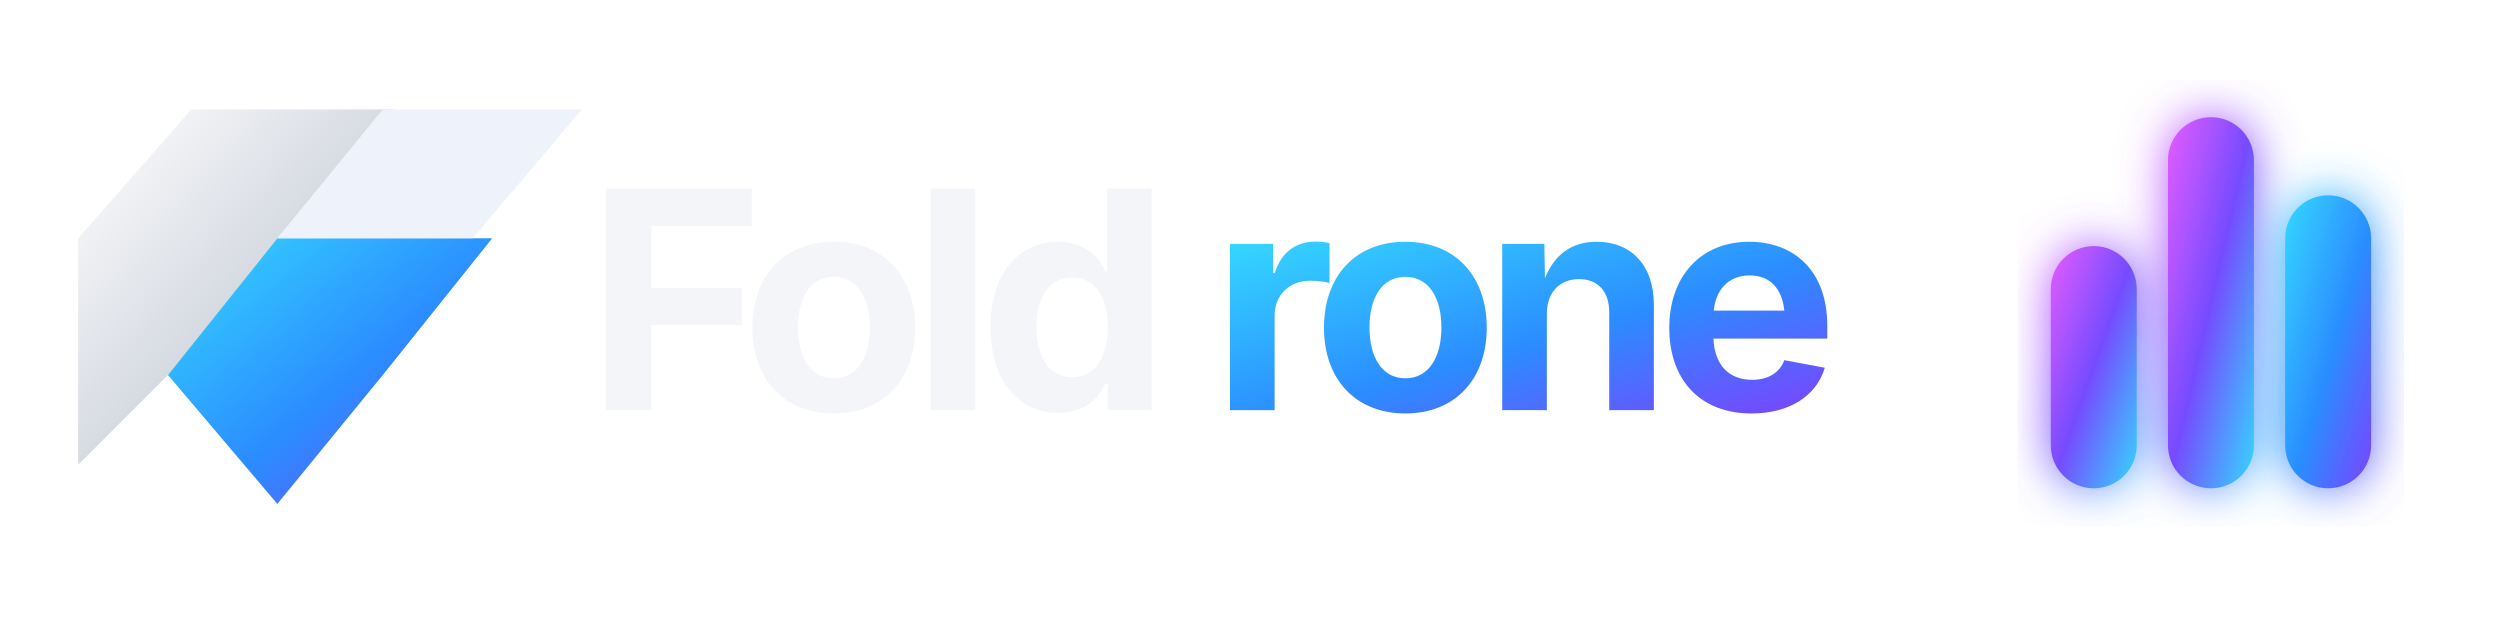
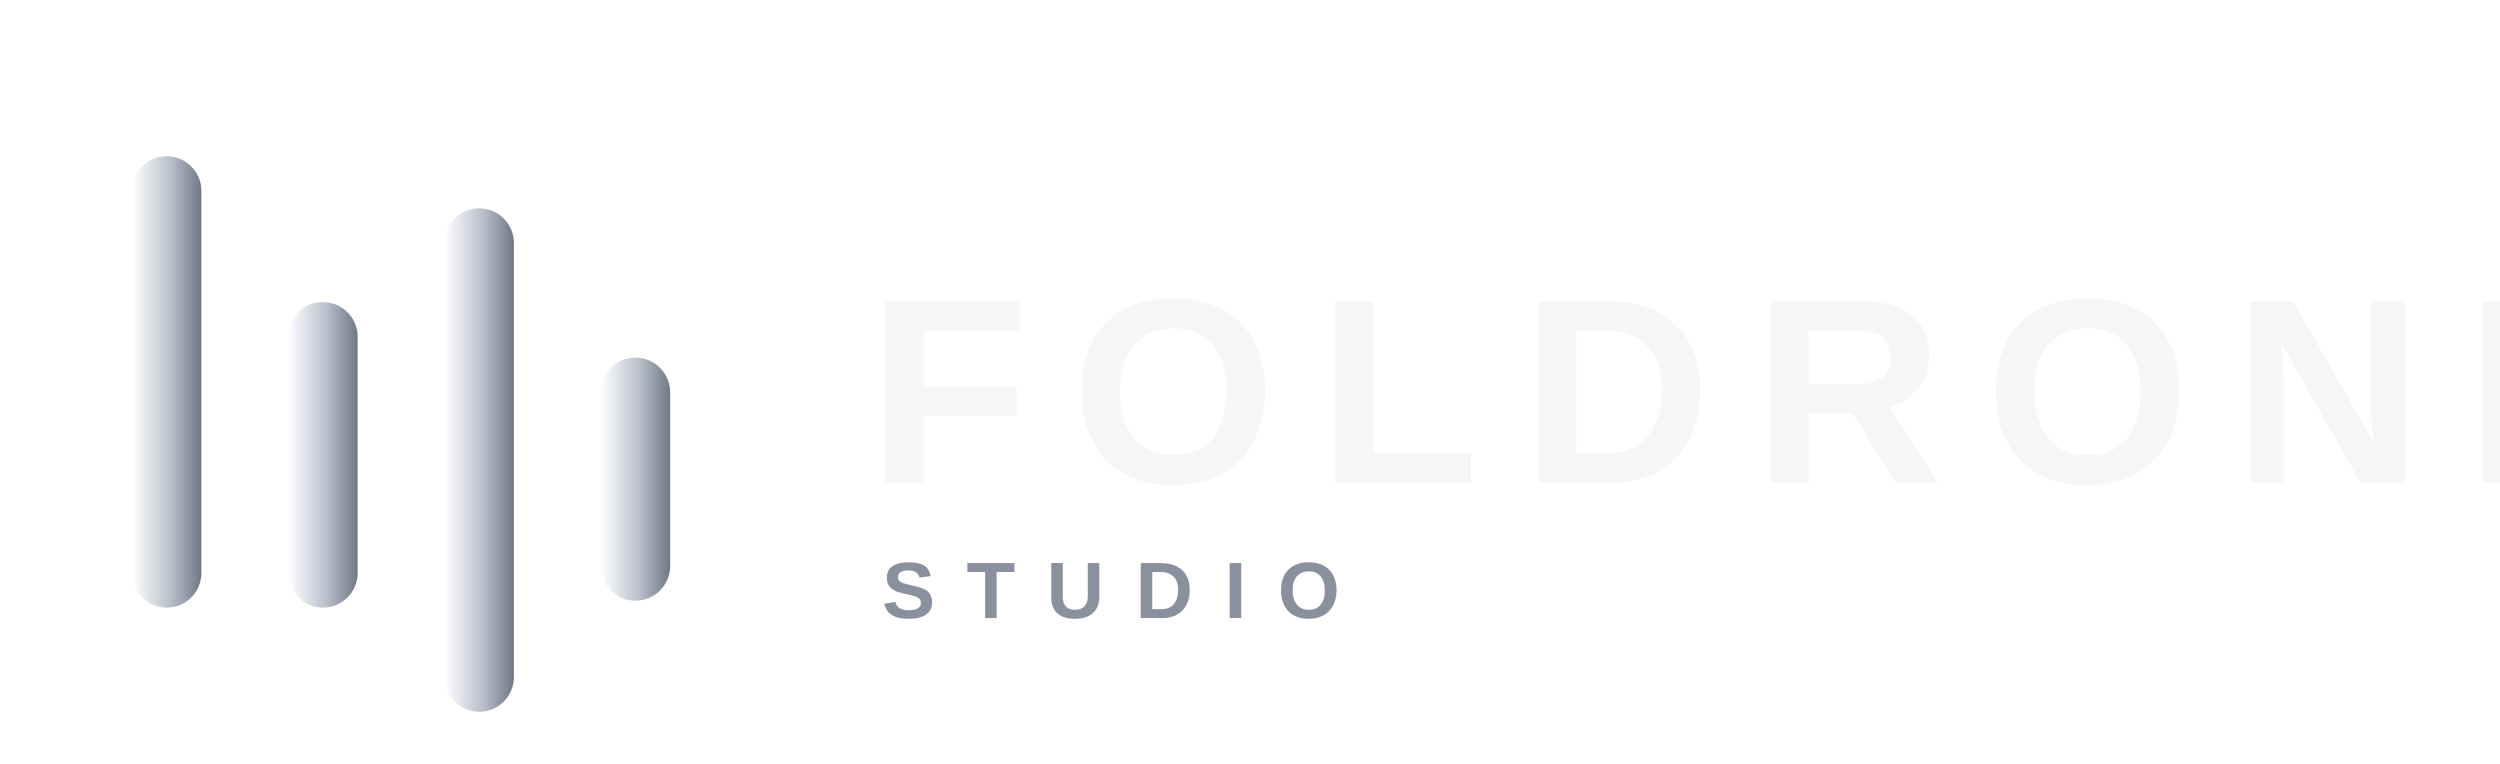
- <svg xmlns="http://www.w3.org/2000/svg" viewBox="0 0 640 160" role="img" aria-label="Foldrone Studio">
+ <svg xmlns="http://www.w3.org/2000/svg" viewBox="0 0 720 220">
  <defs>
-     <linearGradient id="b" x1="0" y1="0" x2="1" y2="1">
-       <stop stop-color="#35d7ff" />
-       <stop offset=".55" stop-color="#2b8cff" />
-       <stop offset="1" stop-color="#7b43ff" />
+     <linearGradient id="g" x1="0" x2="1">
+       <stop stop-color="#ffffff" />
+       <stop offset=".55" stop-color="#b9c0cb" />
+       <stop offset="1" stop-color="#6f7886" />
    </linearGradient>
-     <linearGradient id="p" x1="0" y1="0" x2="1" y2="1">
-       <stop stop-color="#e45cff" />
-       <stop offset=".5" stop-color="#754cff" />
-       <stop offset="1" stop-color="#35d7ff" />
-     </linearGradient>
-     <linearGradient id="s" x1="0" y1="0" x2="1" y2="1">
-       <stop stop-color="#ffffff" />
-       <stop offset="1" stop-color="#aeb6c5" />
-     </linearGradient>
-     <filter id="g">
-       <feGaussianBlur stdDeviation="6" result="b" />
-       <feMerge>
-         <feMergeNode in="b" />
-         <feMergeNode in="SourceGraphic" />
-       </feMerge>
-     </filter>
  </defs>
-   <g transform="translate(12 18)">
-     <path d="M8 43 37 10h52L59 43 31 78 8 101z" fill="url(#s)" />
-     <path d="M31 78 59 43h55L86 78 59 111 31 78z" fill="url(#b)" />
-     <path d="M59 43 86 10h51l-28 33z" fill="#eef3fb" />
+   <g transform="translate(38 45)">
+     <rect width="20" height="130" rx="10" fill="url(#g)" />
+     <rect x="45" y="42" width="20" height="88" rx="10" fill="url(#g)" />
+     <rect x="90" y="15" width="20" height="145" rx="10" fill="url(#g)" />
+     <rect x="135" y="58" width="20" height="70" rx="10" fill="url(#g)" />
  </g>
-   <text x="150" y="105" font-family="Inter,Segoe UI,Arial,sans-serif" font-size="78" font-weight="650" letter-spacing="-4" fill="#f3f5f8">Fold</text>
-   <text x="310" y="105" font-family="Inter,Segoe UI,Arial,sans-serif" font-size="78" font-weight="650" letter-spacing="-4" fill="url(#b)">rone</text>
-   <g transform="translate(520 18)" filter="url(#g)">
-     <rect x="5" y="45" width="22" height="62" rx="11" fill="url(#p)" />
-     <rect x="35" y="12" width="22" height="95" rx="11" fill="url(#p)" />
-     <rect x="65" y="32" width="22" height="75" rx="11" fill="url(#b)" />
-   </g>
+   <text x="250" y="139" fill="#f5f6f8" font-family="Arial,sans-serif" font-size="76" font-weight="700" letter-spacing="12">FOLDRONE</text>
+   <text x="254" y="178" fill="#89919e" font-family="Arial,sans-serif" font-size="23" font-weight="700" letter-spacing="9">STUDIO</text>
</svg>
